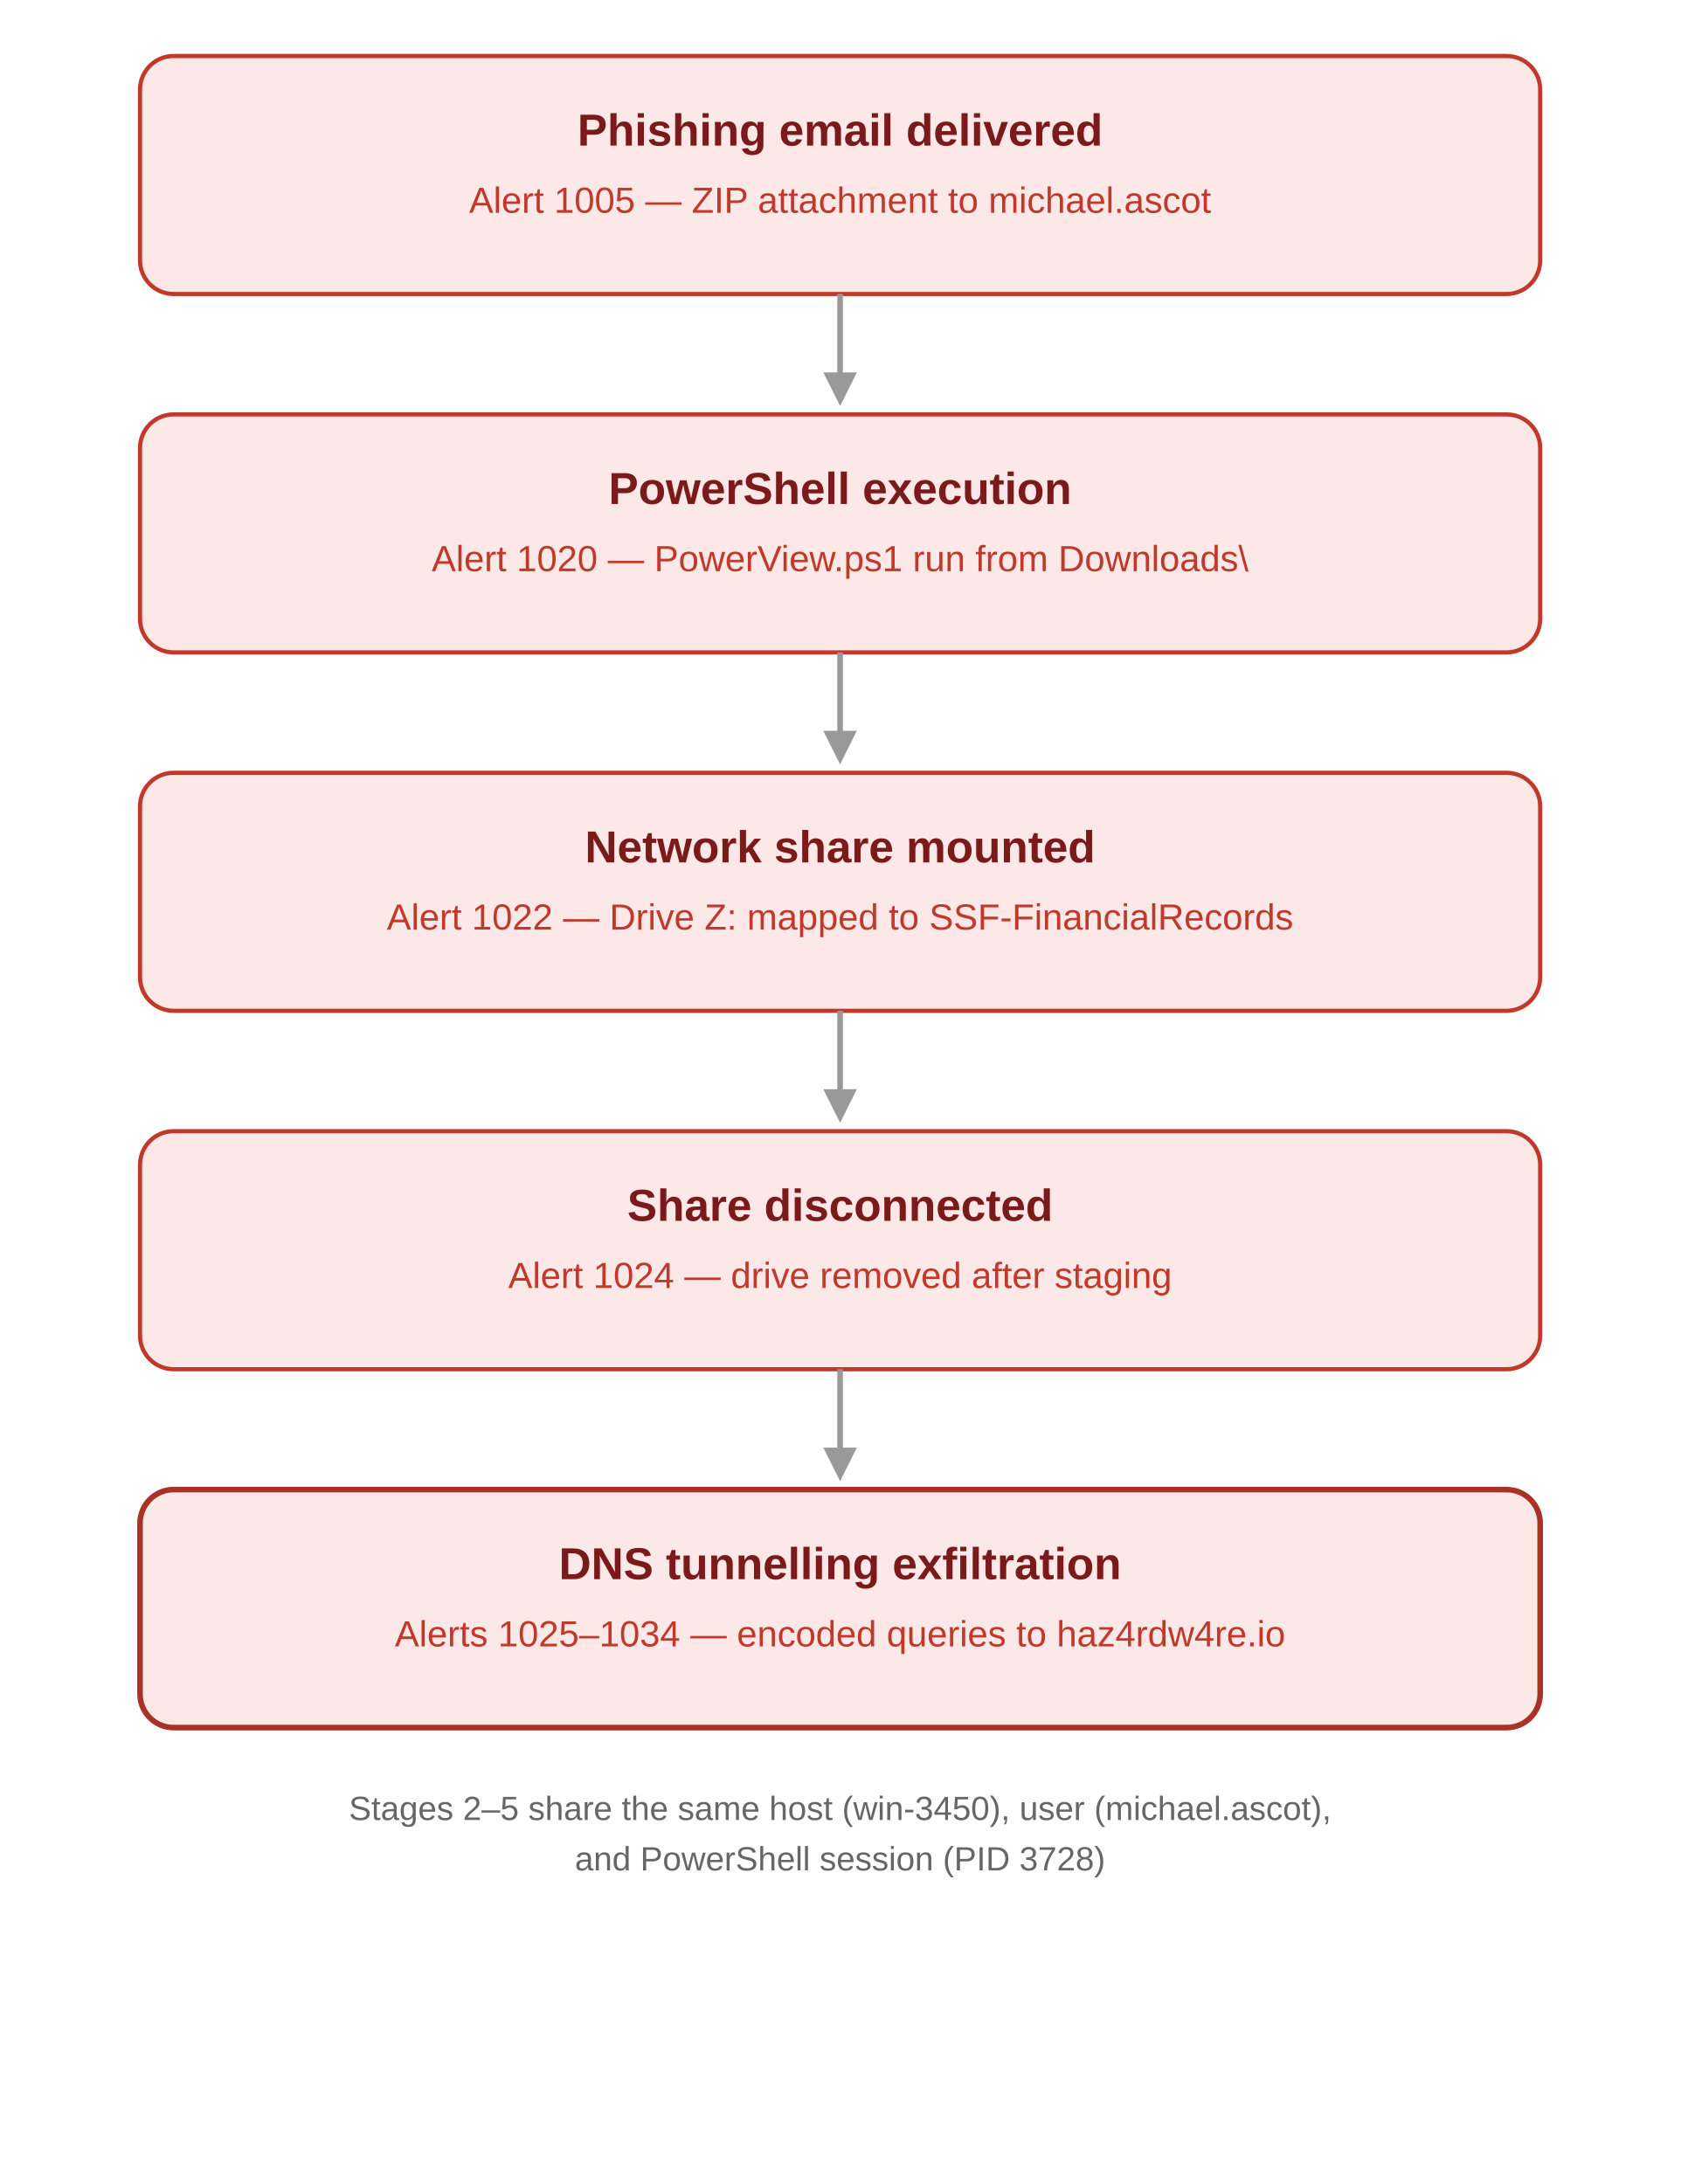
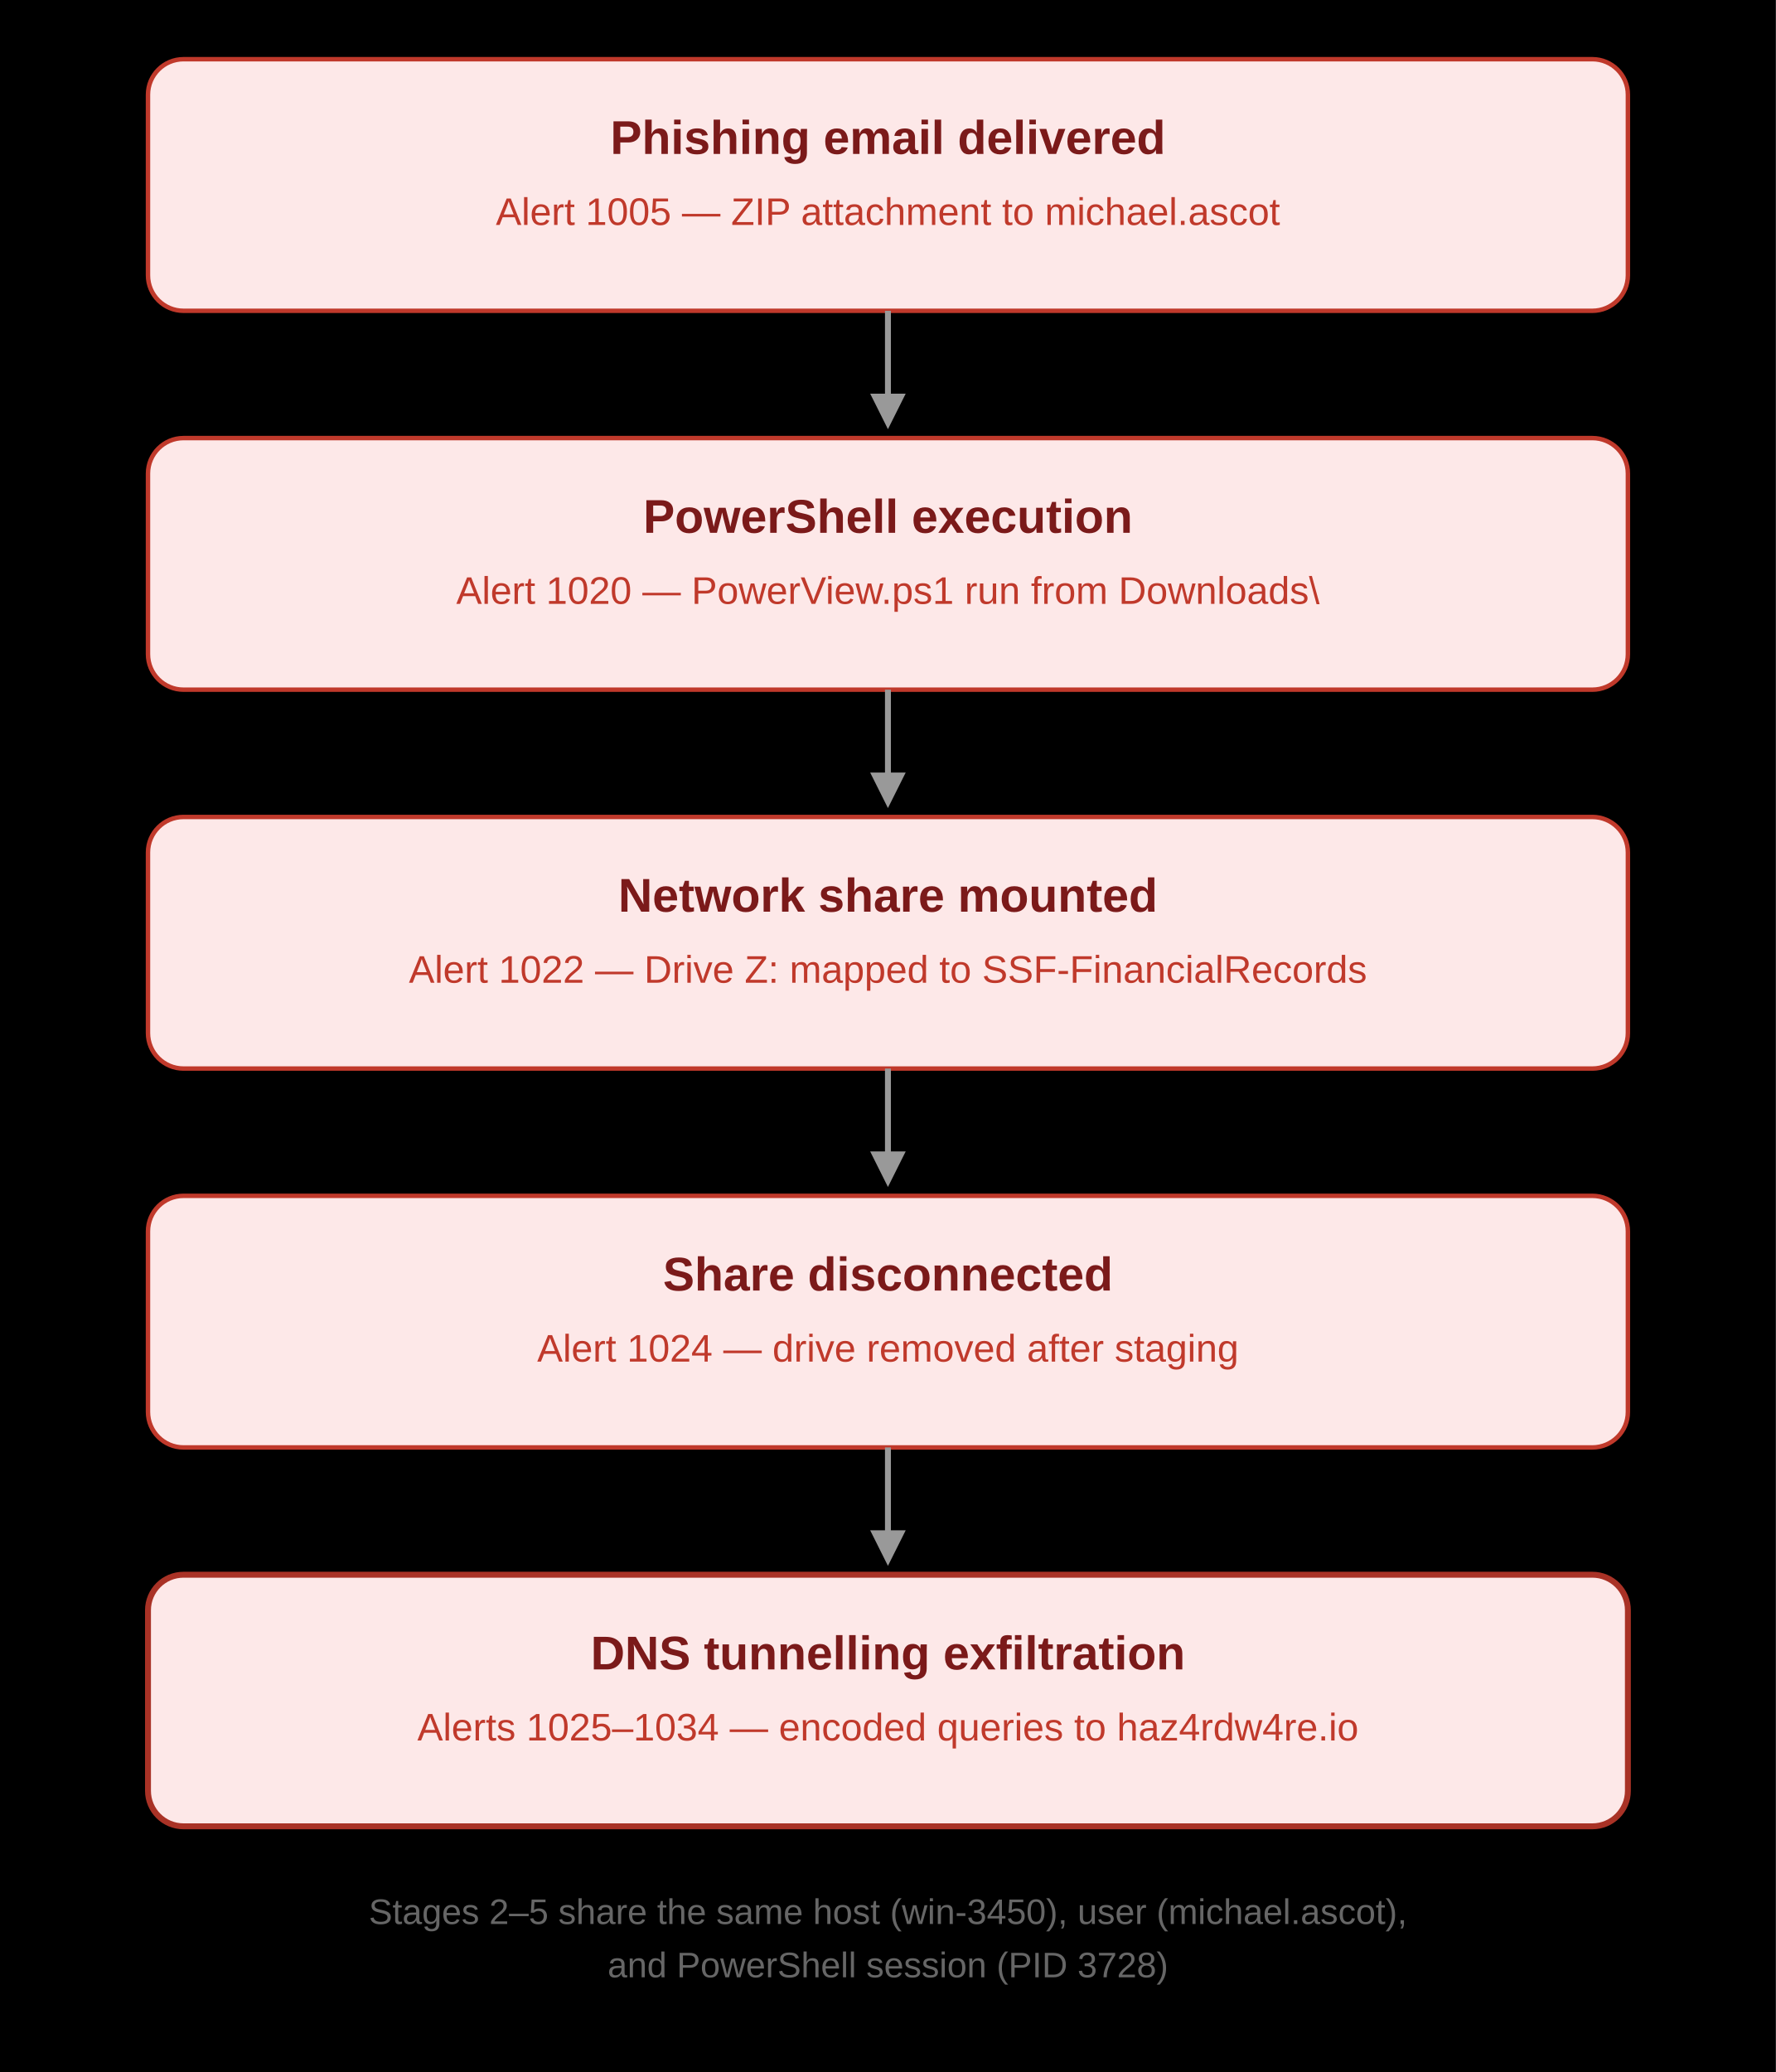
- <svg xmlns="http://www.w3.org/2000/svg" viewBox="0 0 600 780" font-family="Segoe UI, Arial, sans-serif">
-   <rect width="600" height="780" fill="#ffffff00" />
+ <svg xmlns="http://www.w3.org/2000/svg" viewBox="0 0 600 700" font-family="Segoe UI, Arial, sans-serif">
+   <rect width="600" height="700" />
  <rect x="50" y="20" width="500" height="85" rx="12" ry="12" fill="#fde8e8" stroke="#c0392b" stroke-width="1.5" />
  <text x="300" y="52" text-anchor="middle" font-size="16" font-weight="700" fill="#7b1a1a">Phishing email delivered</text>
  <text x="300" y="76" text-anchor="middle" font-size="13" fill="#c0392b">Alert 1005 — ZIP attachment to michael.ascot</text>
  <line x1="300" y1="105" x2="300" y2="138" stroke="#999" stroke-width="2" />
  <polygon points="300,145 294,133 306,133" fill="#999" />
  <rect x="50" y="148" width="500" height="85" rx="12" ry="12" fill="#fde8e8" stroke="#c0392b" stroke-width="1.5" />
  <text x="300" y="180" text-anchor="middle" font-size="16" font-weight="700" fill="#7b1a1a">PowerShell execution</text>
  <text x="300" y="204" text-anchor="middle" font-size="13" fill="#c0392b">Alert 1020 — PowerView.ps1 run from Downloads\</text>
  <line x1="300" y1="233" x2="300" y2="266" stroke="#999" stroke-width="2" />
  <polygon points="300,273 294,261 306,261" fill="#999" />
  <rect x="50" y="276" width="500" height="85" rx="12" ry="12" fill="#fde8e8" stroke="#c0392b" stroke-width="1.5" />
  <text x="300" y="308" text-anchor="middle" font-size="16" font-weight="700" fill="#7b1a1a">Network share mounted</text>
  <text x="300" y="332" text-anchor="middle" font-size="13" fill="#c0392b">Alert 1022 — Drive Z: mapped to SSF-FinancialRecords</text>
  <line x1="300" y1="361" x2="300" y2="394" stroke="#999" stroke-width="2" />
  <polygon points="300,401 294,389 306,389" fill="#999" />
  <rect x="50" y="404" width="500" height="85" rx="12" ry="12" fill="#fde8e8" stroke="#c0392b" stroke-width="1.5" />
  <text x="300" y="436" text-anchor="middle" font-size="16" font-weight="700" fill="#7b1a1a">Share disconnected</text>
  <text x="300" y="460" text-anchor="middle" font-size="13" fill="#c0392b">Alert 1024 — drive removed after staging</text>
  <line x1="300" y1="489" x2="300" y2="522" stroke="#999" stroke-width="2" />
  <polygon points="300,529 294,517 306,517" fill="#999" />
  <rect x="50" y="532" width="500" height="85" rx="12" ry="12" fill="#fde8e8" stroke="#a93226" stroke-width="2" />
  <text x="300" y="564" text-anchor="middle" font-size="16" font-weight="700" fill="#7b1a1a">DNS tunnelling exfiltration</text>
  <text x="300" y="588" text-anchor="middle" font-size="13" fill="#c0392b">Alerts 1025–1034 — encoded queries to haz4rdw4re.io</text>
  <text x="300" y="650" text-anchor="middle" font-size="12" fill="#666">Stages 2–5 share the same host (win-3450), user (michael.ascot),</text>
  <text x="300" y="668" text-anchor="middle" font-size="12" fill="#666">and PowerShell session (PID 3728)</text>
</svg>
